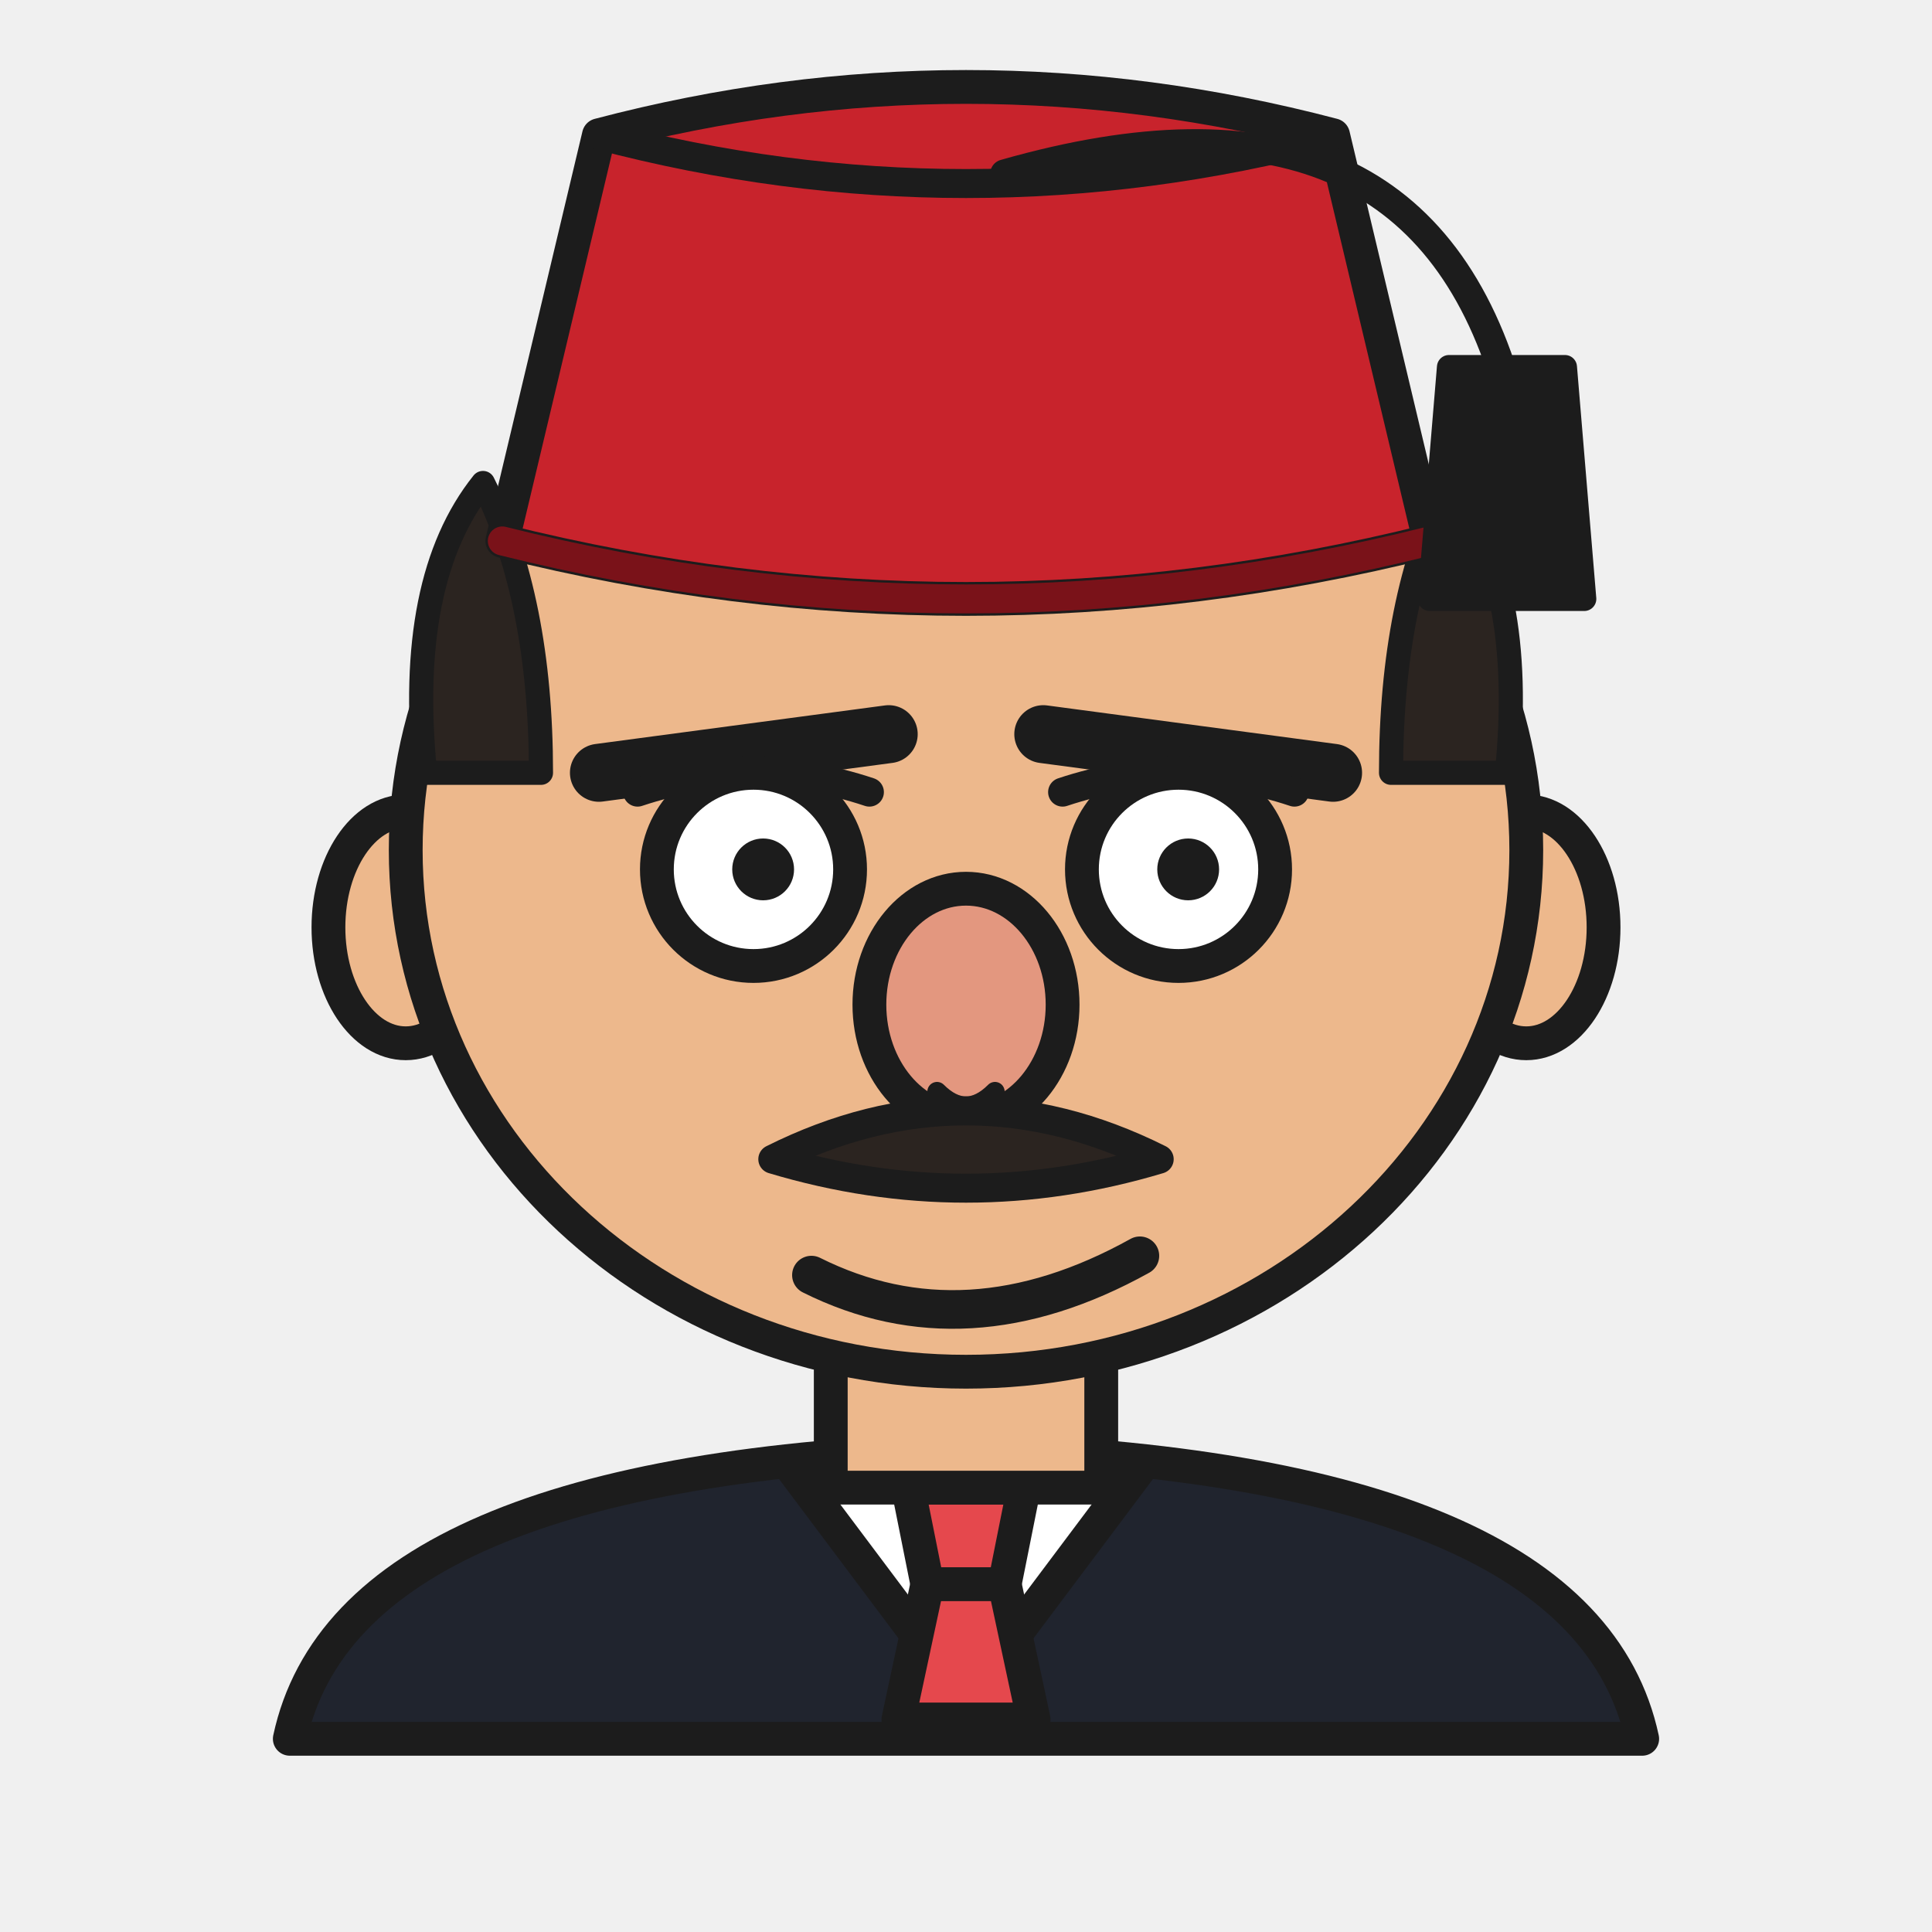
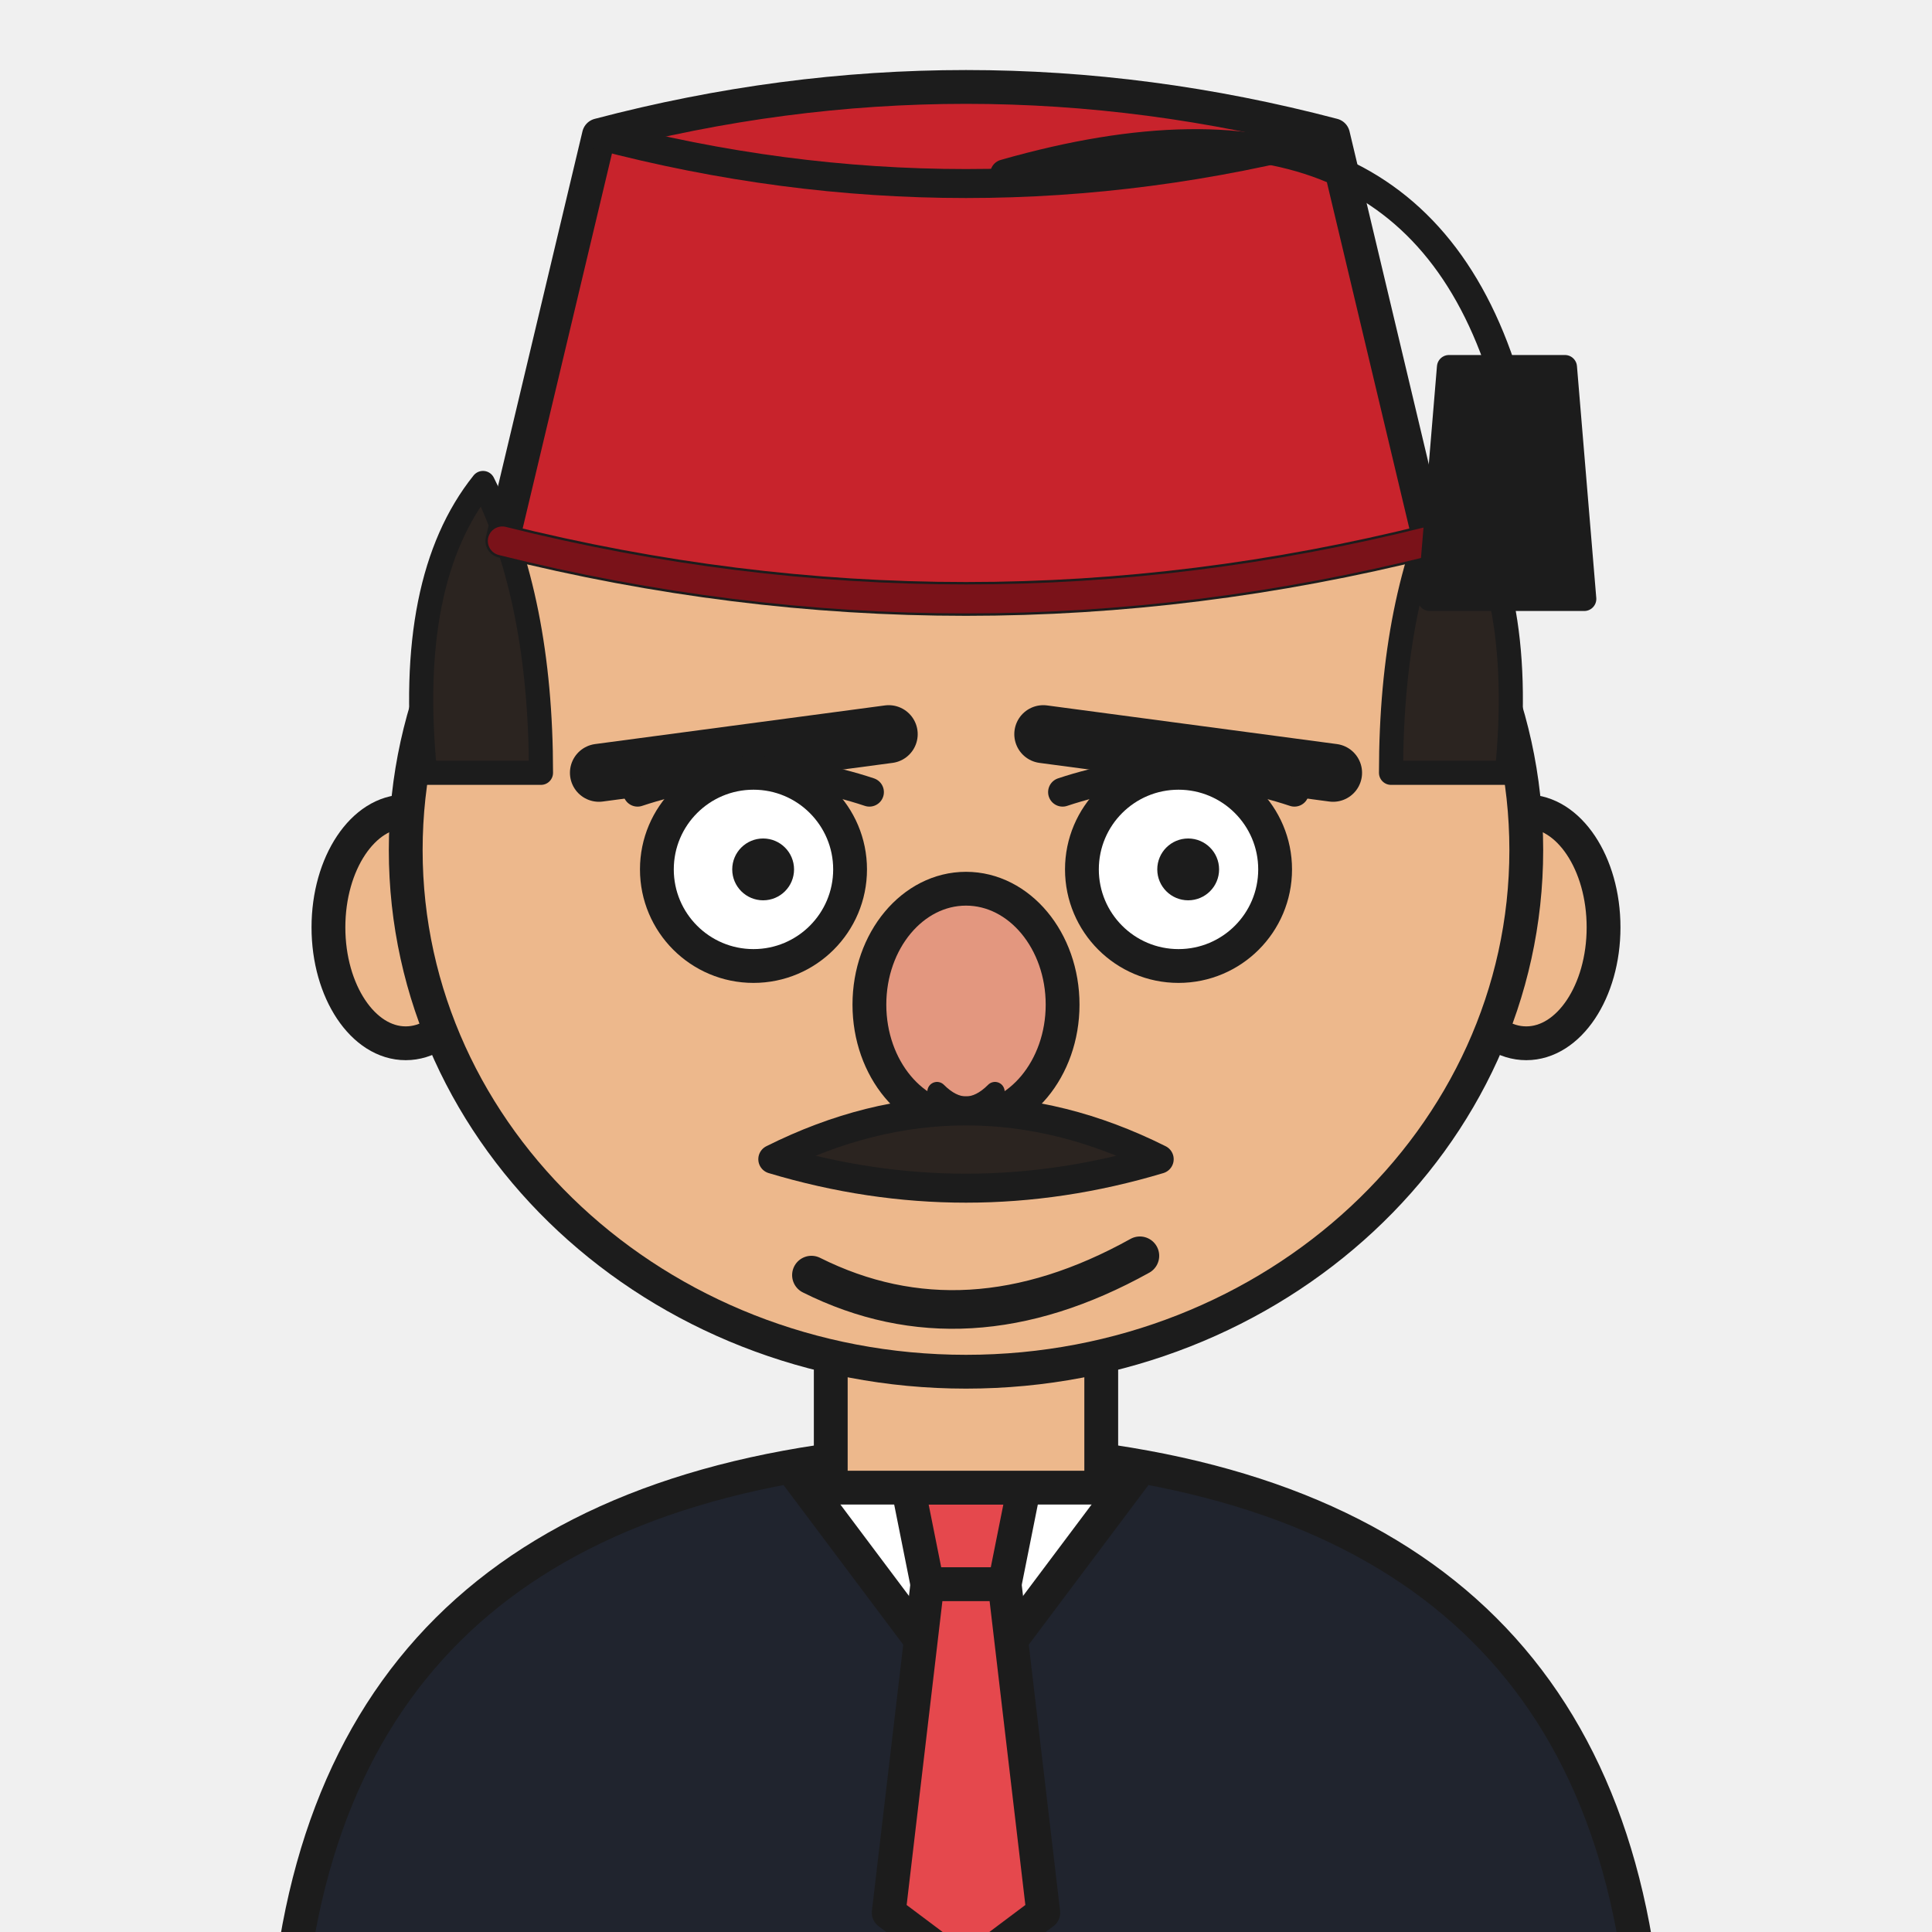
<svg xmlns="http://www.w3.org/2000/svg" viewBox="0 0 200 200" role="img" aria-label="Caricature of Recep Tayyip Erdoğan">
  <g stroke="#1c1c1c" stroke-width="3.5" stroke-linejoin="round" stroke-linecap="round">
-     <path d="M30 180 Q36 152 100 150 Q164 152 170 180 Z" fill="#20242E" />
+     <path d="M30 206 Q36 152 100 150 Q164 152 170 206 Z" fill="#20242E" />
    <path d="M82 152 L100 176 L118 152 Z" fill="#FFFFFF" />
    <path d="M94 154 L106 154 L104 164 L96 164 Z" fill="#E5484D" />
-     <path d="M96 164 L104 164 L107 178 L93 178 Z" fill="#E5484D" />
+     <path d="M96 164 L104 164 L108 198 L100 204 L92 198 Z" fill="#E5484D" />
    <path d="M86 128 L114 128 L114 154 L86 154 Z" fill="#EDB88C" />
    <ellipse cx="42" cy="96" rx="8" ry="12" fill="#EDB88C" />
    <ellipse cx="158" cy="96" rx="8" ry="12" fill="#EDB88C" />
    <ellipse cx="100" cy="88" rx="58" ry="54" fill="#EDB88C" />
    <path d="M44 80 Q42 60 50 50 Q56 62 56 80 Z M156 80 Q158 60 150 50 Q144 62 144 80 Z" fill="#2B2420" stroke-width="2.5" />
    <path d="M52 56 L62 14 Q100 4 138 14 L148 56 Q100 68 52 56 Z" fill="#C8232C" />
    <path d="M62 14 Q100 24 138 14" fill="none" stroke-width="3" />
    <path d="M52 56 Q100 68 148 56" fill="none" stroke="#7A1219" stroke-width="3" />
    <path d="M104 18 Q146 6 156 40" fill="none" stroke-width="3" />
    <path d="M150 38 L162 38 L164 62 L148 62 Z" fill="#1c1c1c" stroke-width="2.5" />
    <path d="M62 80 L92 76" stroke-width="6" />
    <path d="M108 76 L138 80" stroke-width="6" />
    <circle cx="78" cy="90" r="10" fill="#FFFFFF" />
    <circle cx="79" cy="90" r="3.2" fill="#1c1c1c" stroke="none" />
    <circle cx="122" cy="90" r="10" fill="#FFFFFF" />
    <circle cx="123" cy="90" r="3.2" fill="#1c1c1c" stroke="none" />
    <path d="M66 82 Q78 78 90 82 M110 82 Q122 78 134 82" fill="none" stroke-width="3" />
    <ellipse cx="100" cy="104" rx="10" ry="12" fill="#E3977F" />
    <path d="M97 113 Q100 116 103 113" fill="none" stroke-width="2" />
    <path d="M80 120 Q100 110 120 120 Q100 126 80 120 Z" fill="#2B2420" stroke-width="3" />
    <path d="M84 132 Q100 140 118 130" fill="none" stroke-width="4" />
  </g>
</svg>
